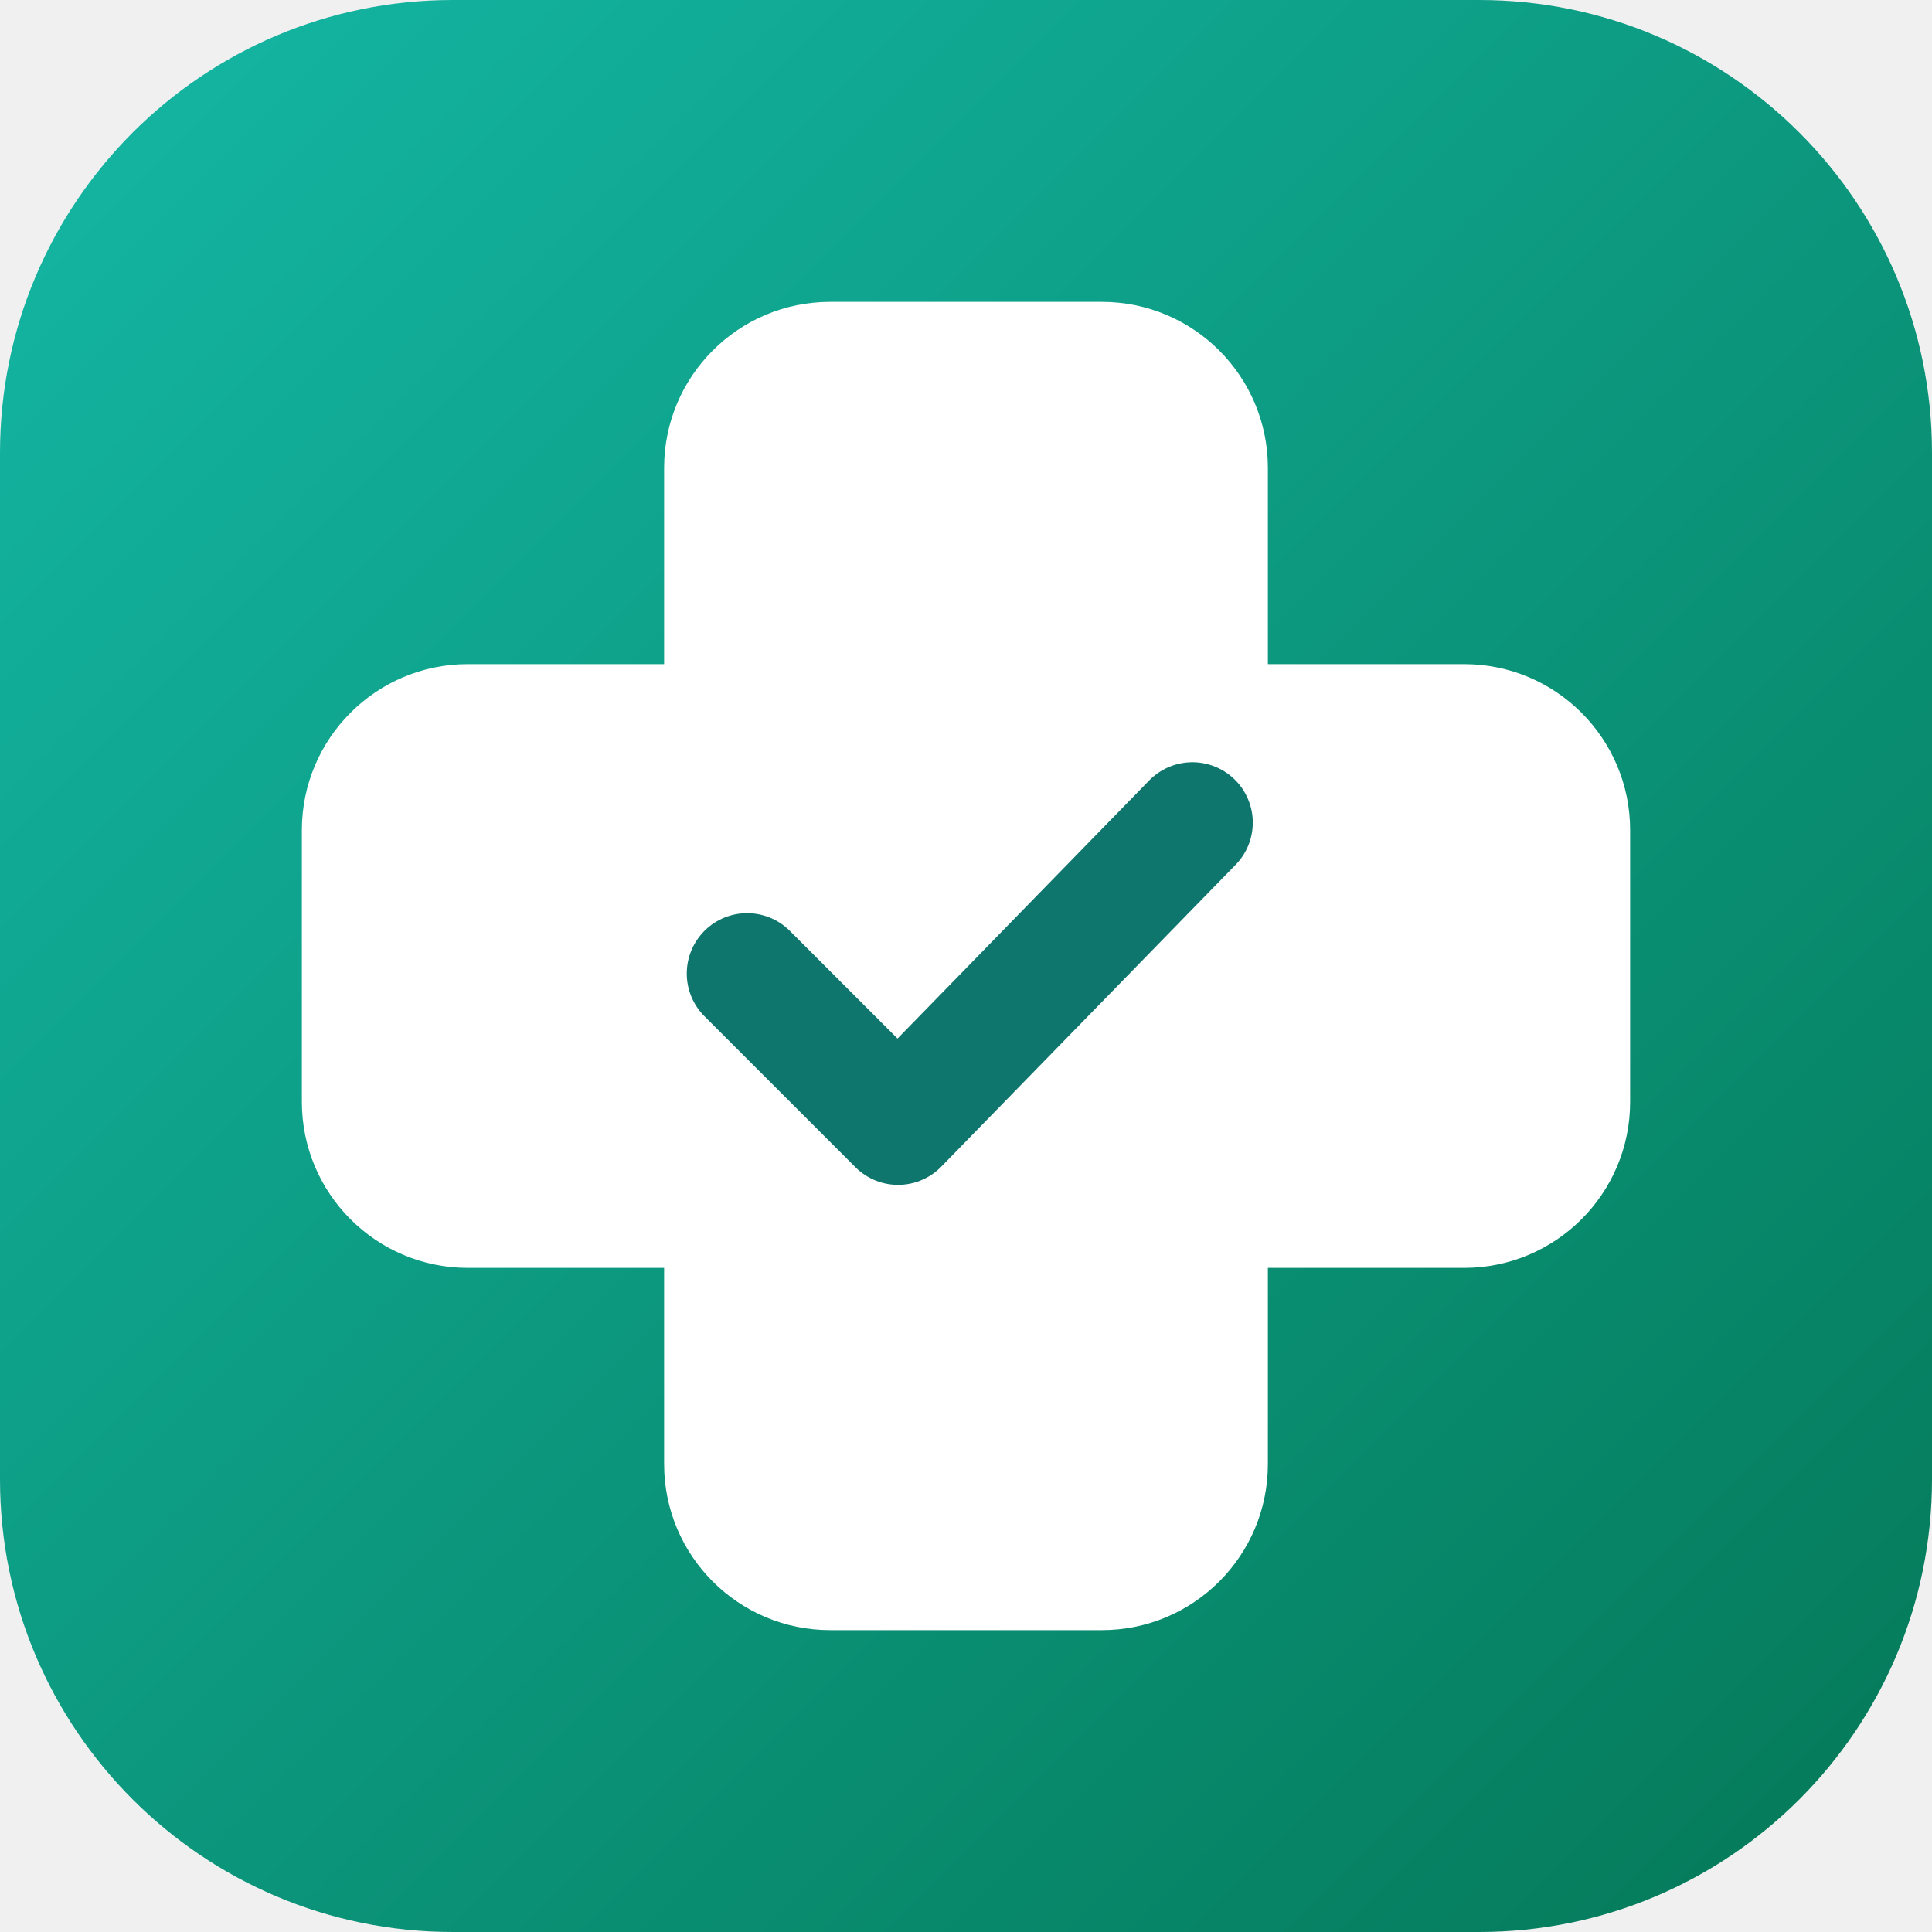
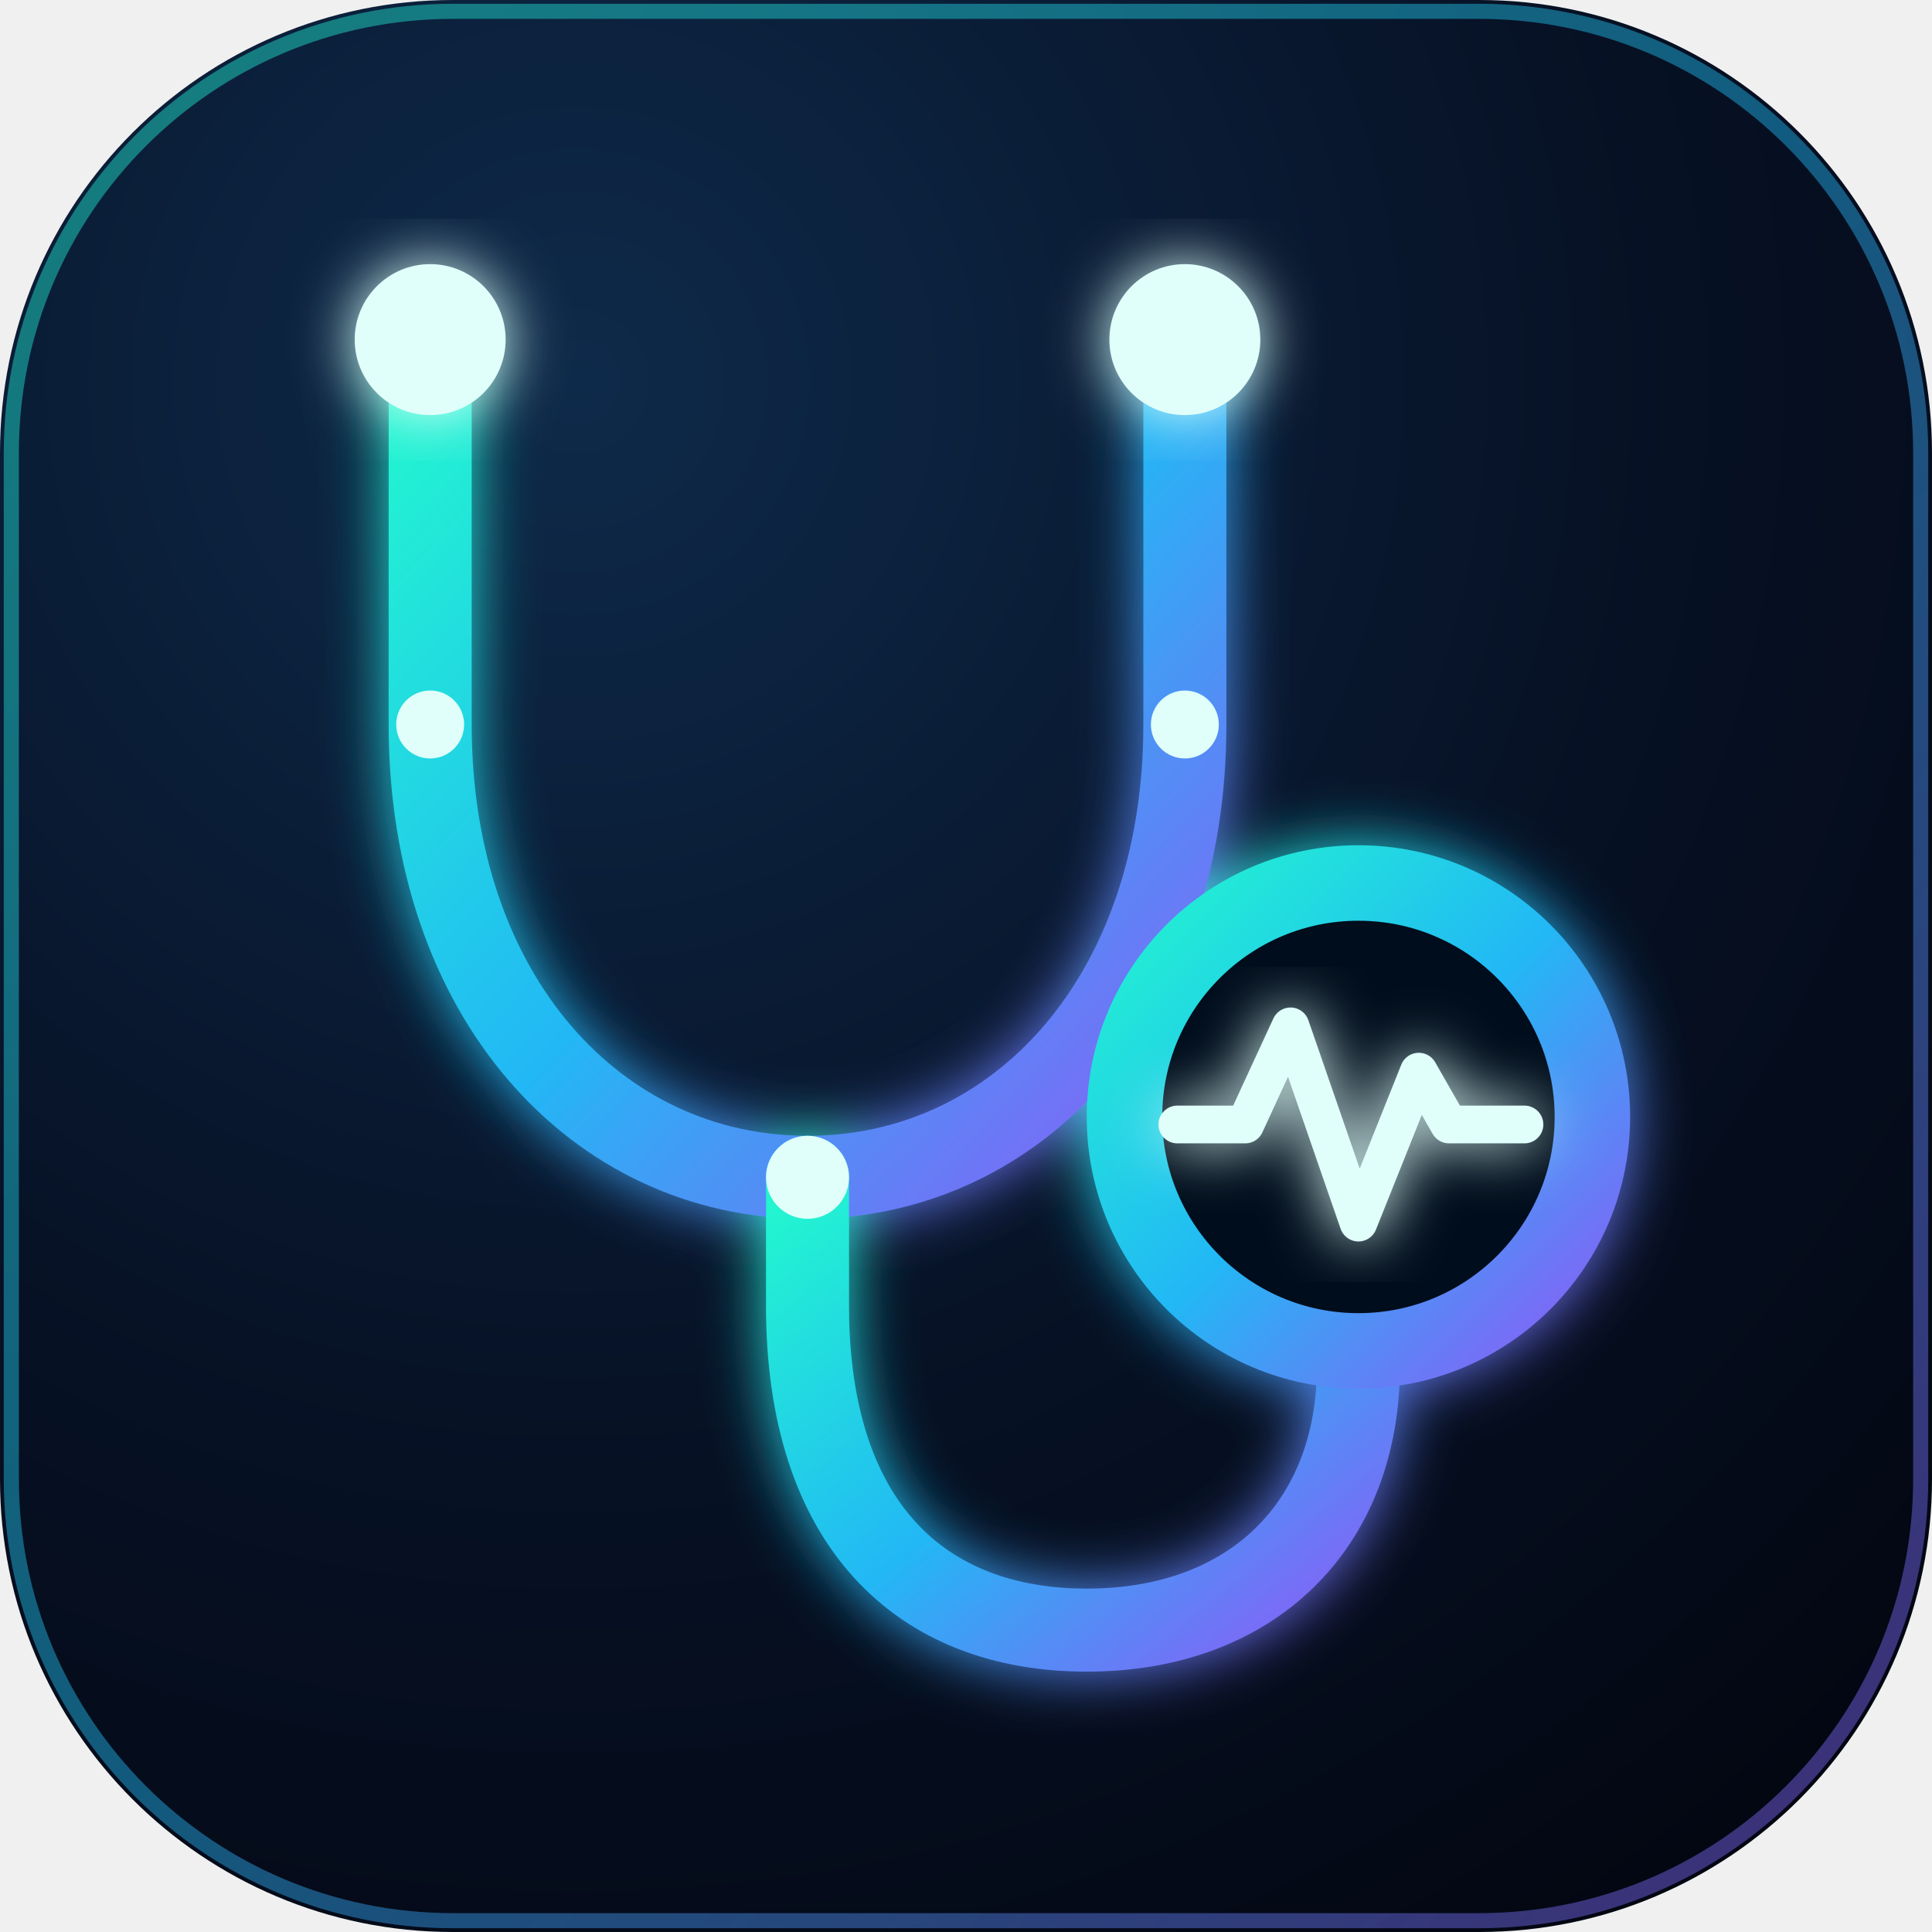
- <svg xmlns="http://www.w3.org/2000/svg" viewBox="0 0 512 512" role="img" aria-label="Clinic Easy">
+ <svg xmlns="http://www.w3.org/2000/svg" viewBox="0 0 512 512">
  <defs>
-     <linearGradient id="ce-tile" x1="0" y1="0" x2="1" y2="1">
-       <stop offset="0" stop-color="#14b8a6" />
-       <stop offset="1" stop-color="#047857" />
+     <radialGradient id="ce-bg" cx="30%" cy="20%" r="95%">
+       <stop offset="0" stop-color="#0E2A4A" />
+       <stop offset="0.55" stop-color="#071226" />
+       <stop offset="1" stop-color="#030712" />
+     </radialGradient>
+     <linearGradient id="ce-neon" x1="0" y1="0" x2="1" y2="1">
+       <stop offset="0" stop-color="#22F5D0" />
+       <stop offset="0.5" stop-color="#22B8F5" />
+       <stop offset="1" stop-color="#8B5CF6" />
    </linearGradient>
+     <filter id="ce-glow" x="-30%" y="-30%" width="160%" height="160%">
+       <feGaussianBlur stdDeviation="8" result="b" />
+       <feMerge>
+         <feMergeNode in="b" />
+         <feMergeNode in="SourceGraphic" />
+       </feMerge>
+     </filter>
  </defs>
-   <rect width="512" height="512" rx="120" fill="url(#ce-tile)" />
-   <g fill="#ffffff">
-     <rect x="176" y="80" width="160" height="352" rx="44" />
-     <rect x="80" y="176" width="352" height="160" rx="44" />
+   <rect width="512" height="512" rx="120" fill="url(#ce-bg)" />
+   <rect x="3" y="3" width="506" height="506" rx="117" fill="none" stroke="url(#ce-neon)" stroke-opacity=".45" stroke-width="4" />
+   <g transform="translate(-14 4)">
+     <g fill="none" stroke="url(#ce-neon)" stroke-linecap="round" stroke-linejoin="round" filter="url(#ce-glow)">
+       <path stroke-width="22" d="M128 92v96c0 72 44 120 100 120s100-48 100-120V92" />
+       <path stroke-width="22" d="M228 308v34c0 58 30 86 74 86s72-28 72-70v-6" />
+       <circle cx="374" cy="292" r="62" stroke-width="20" fill="#06101F" />
+     </g>
+     <g fill="#E0FFFA" filter="url(#ce-glow)">
+       <circle cx="128" cy="86" r="20" />
+       <circle cx="328" cy="86" r="20" />
+     </g>
+     <path d="M326 294h18l12-26 18 52 16-40 8 14h20" fill="none" stroke="#E0FFFA" stroke-width="10" stroke-linecap="round" stroke-linejoin="round" filter="url(#ce-glow)" />
+     <g fill="#E0FFFA">
+       <circle cx="128" cy="188" r="9" />
+       <circle cx="328" cy="188" r="9" />
+       <circle cx="228" cy="308" r="11" />
+     </g>
  </g>
-   <path fill="none" stroke="#0f766e" stroke-width="32" stroke-linecap="round" stroke-linejoin="round" d="M198 258l40 40 78-80" />
</svg>
